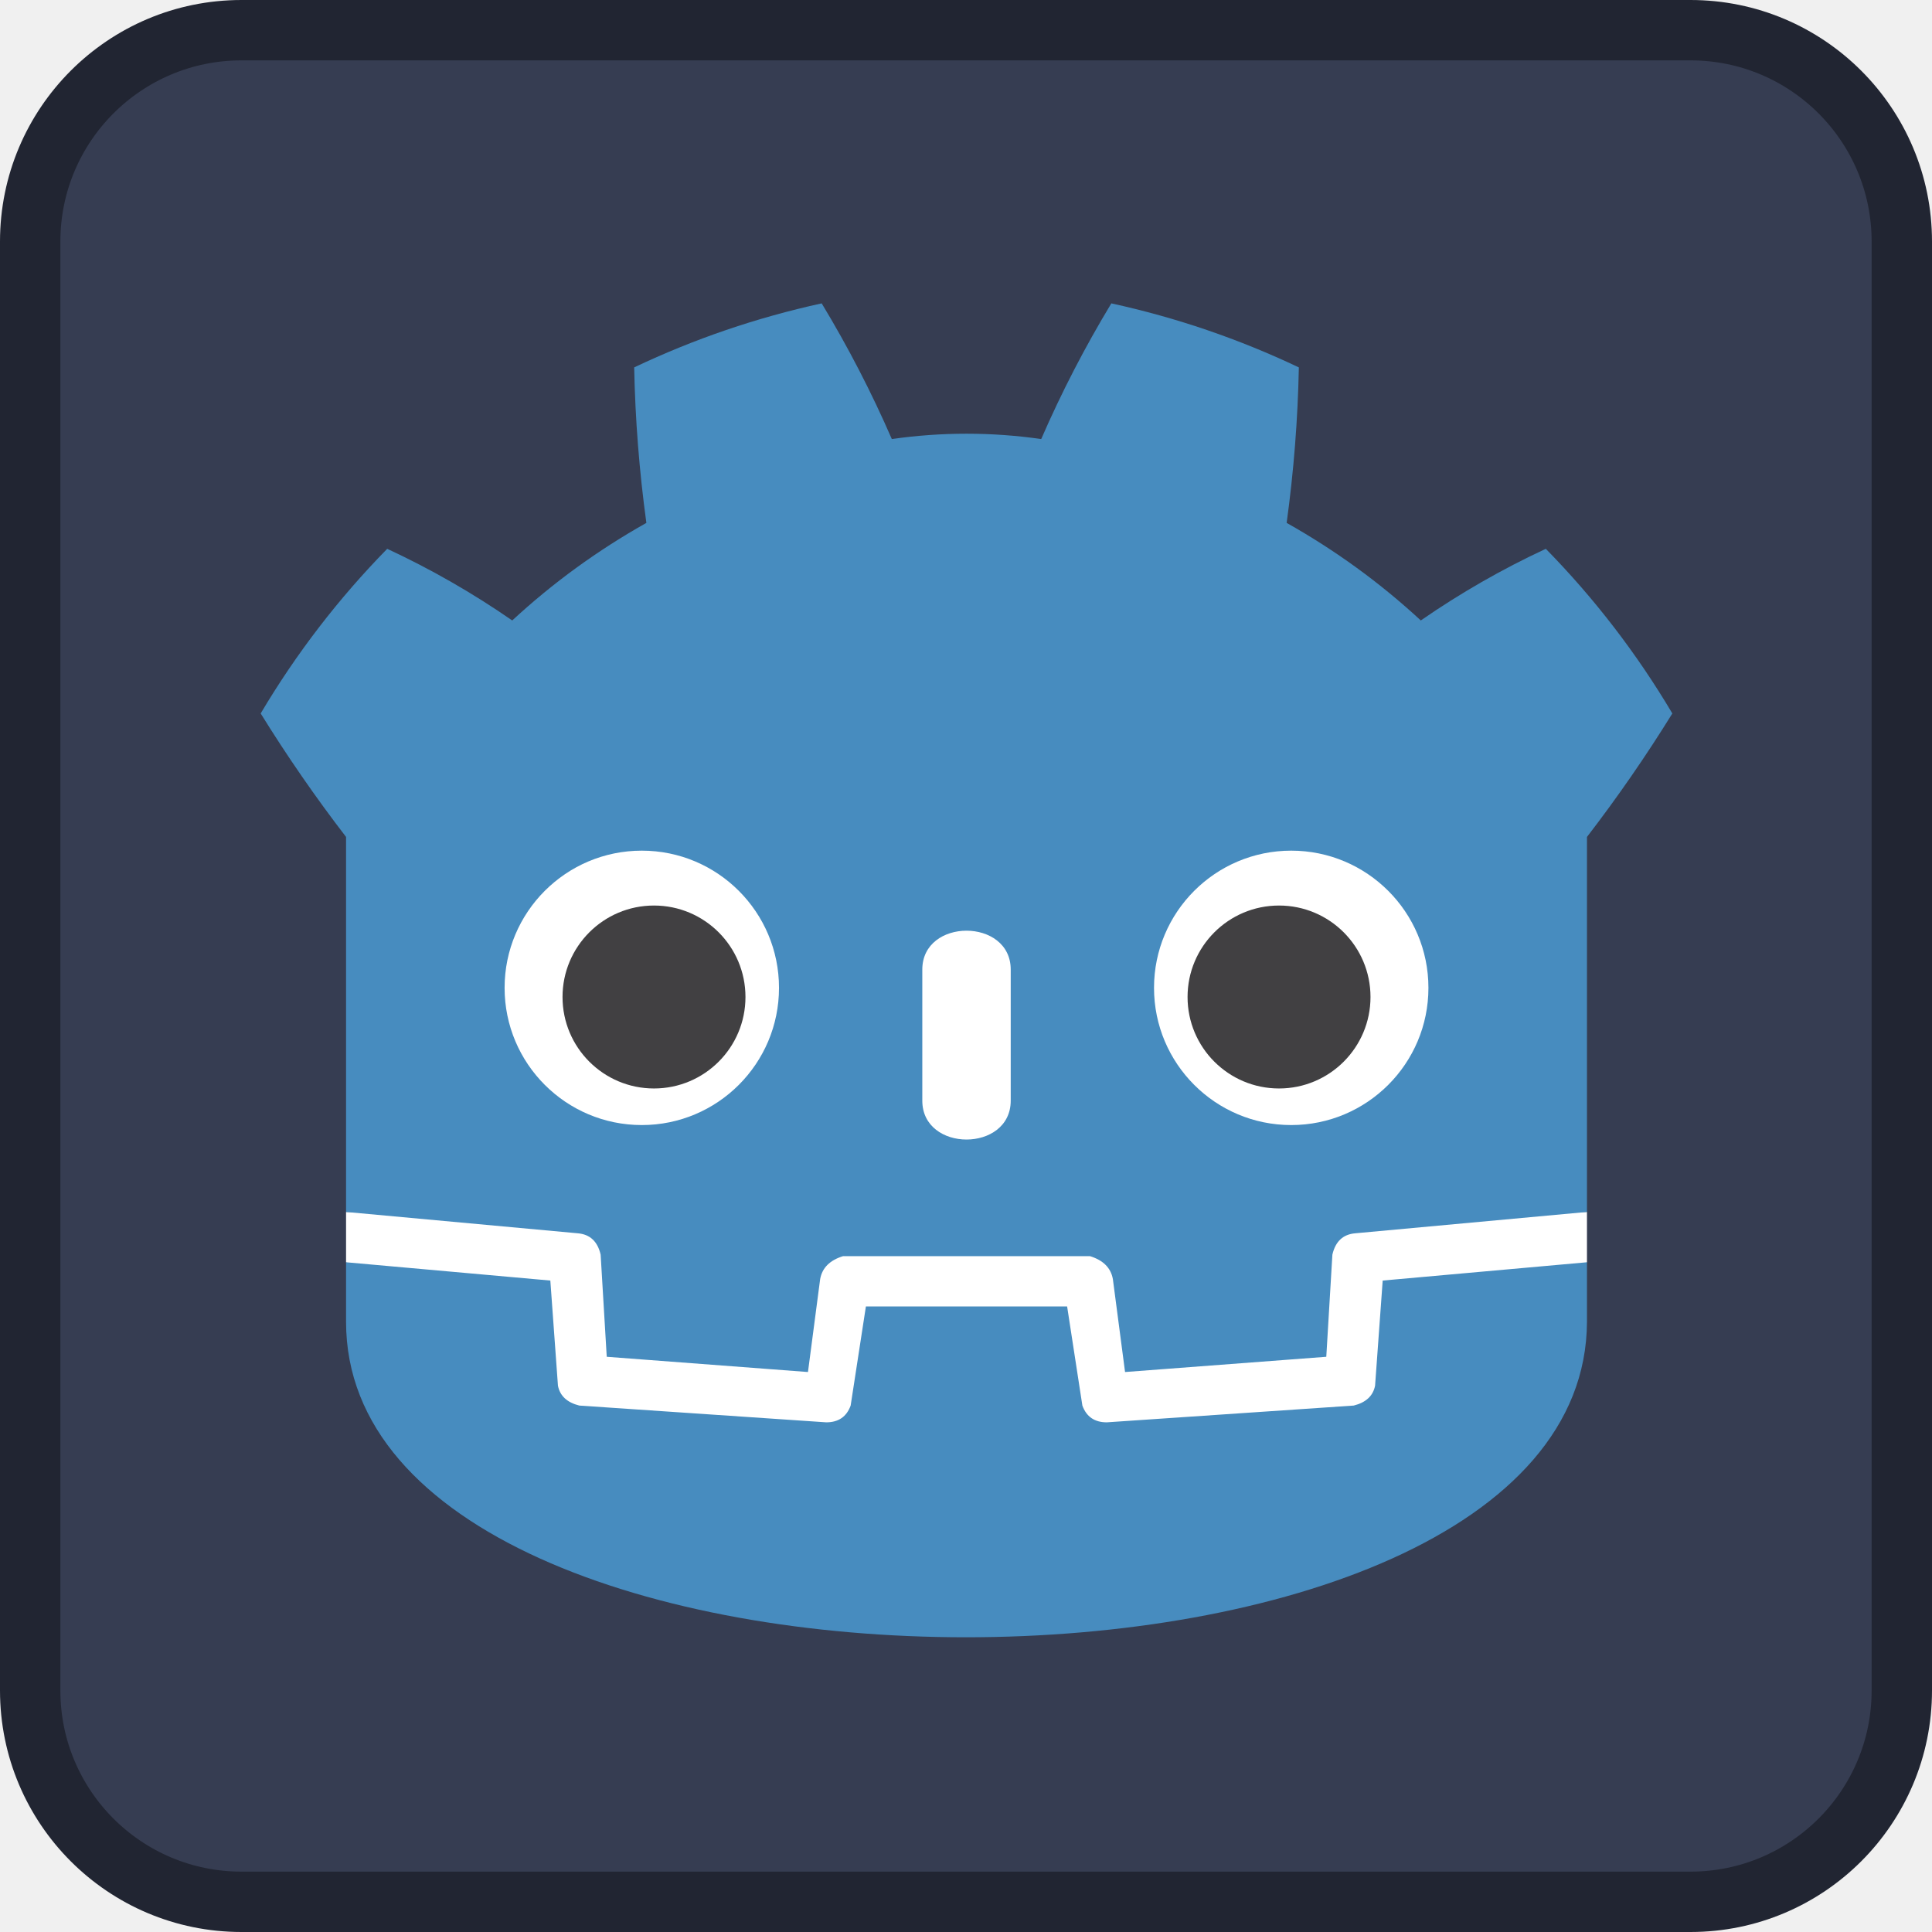
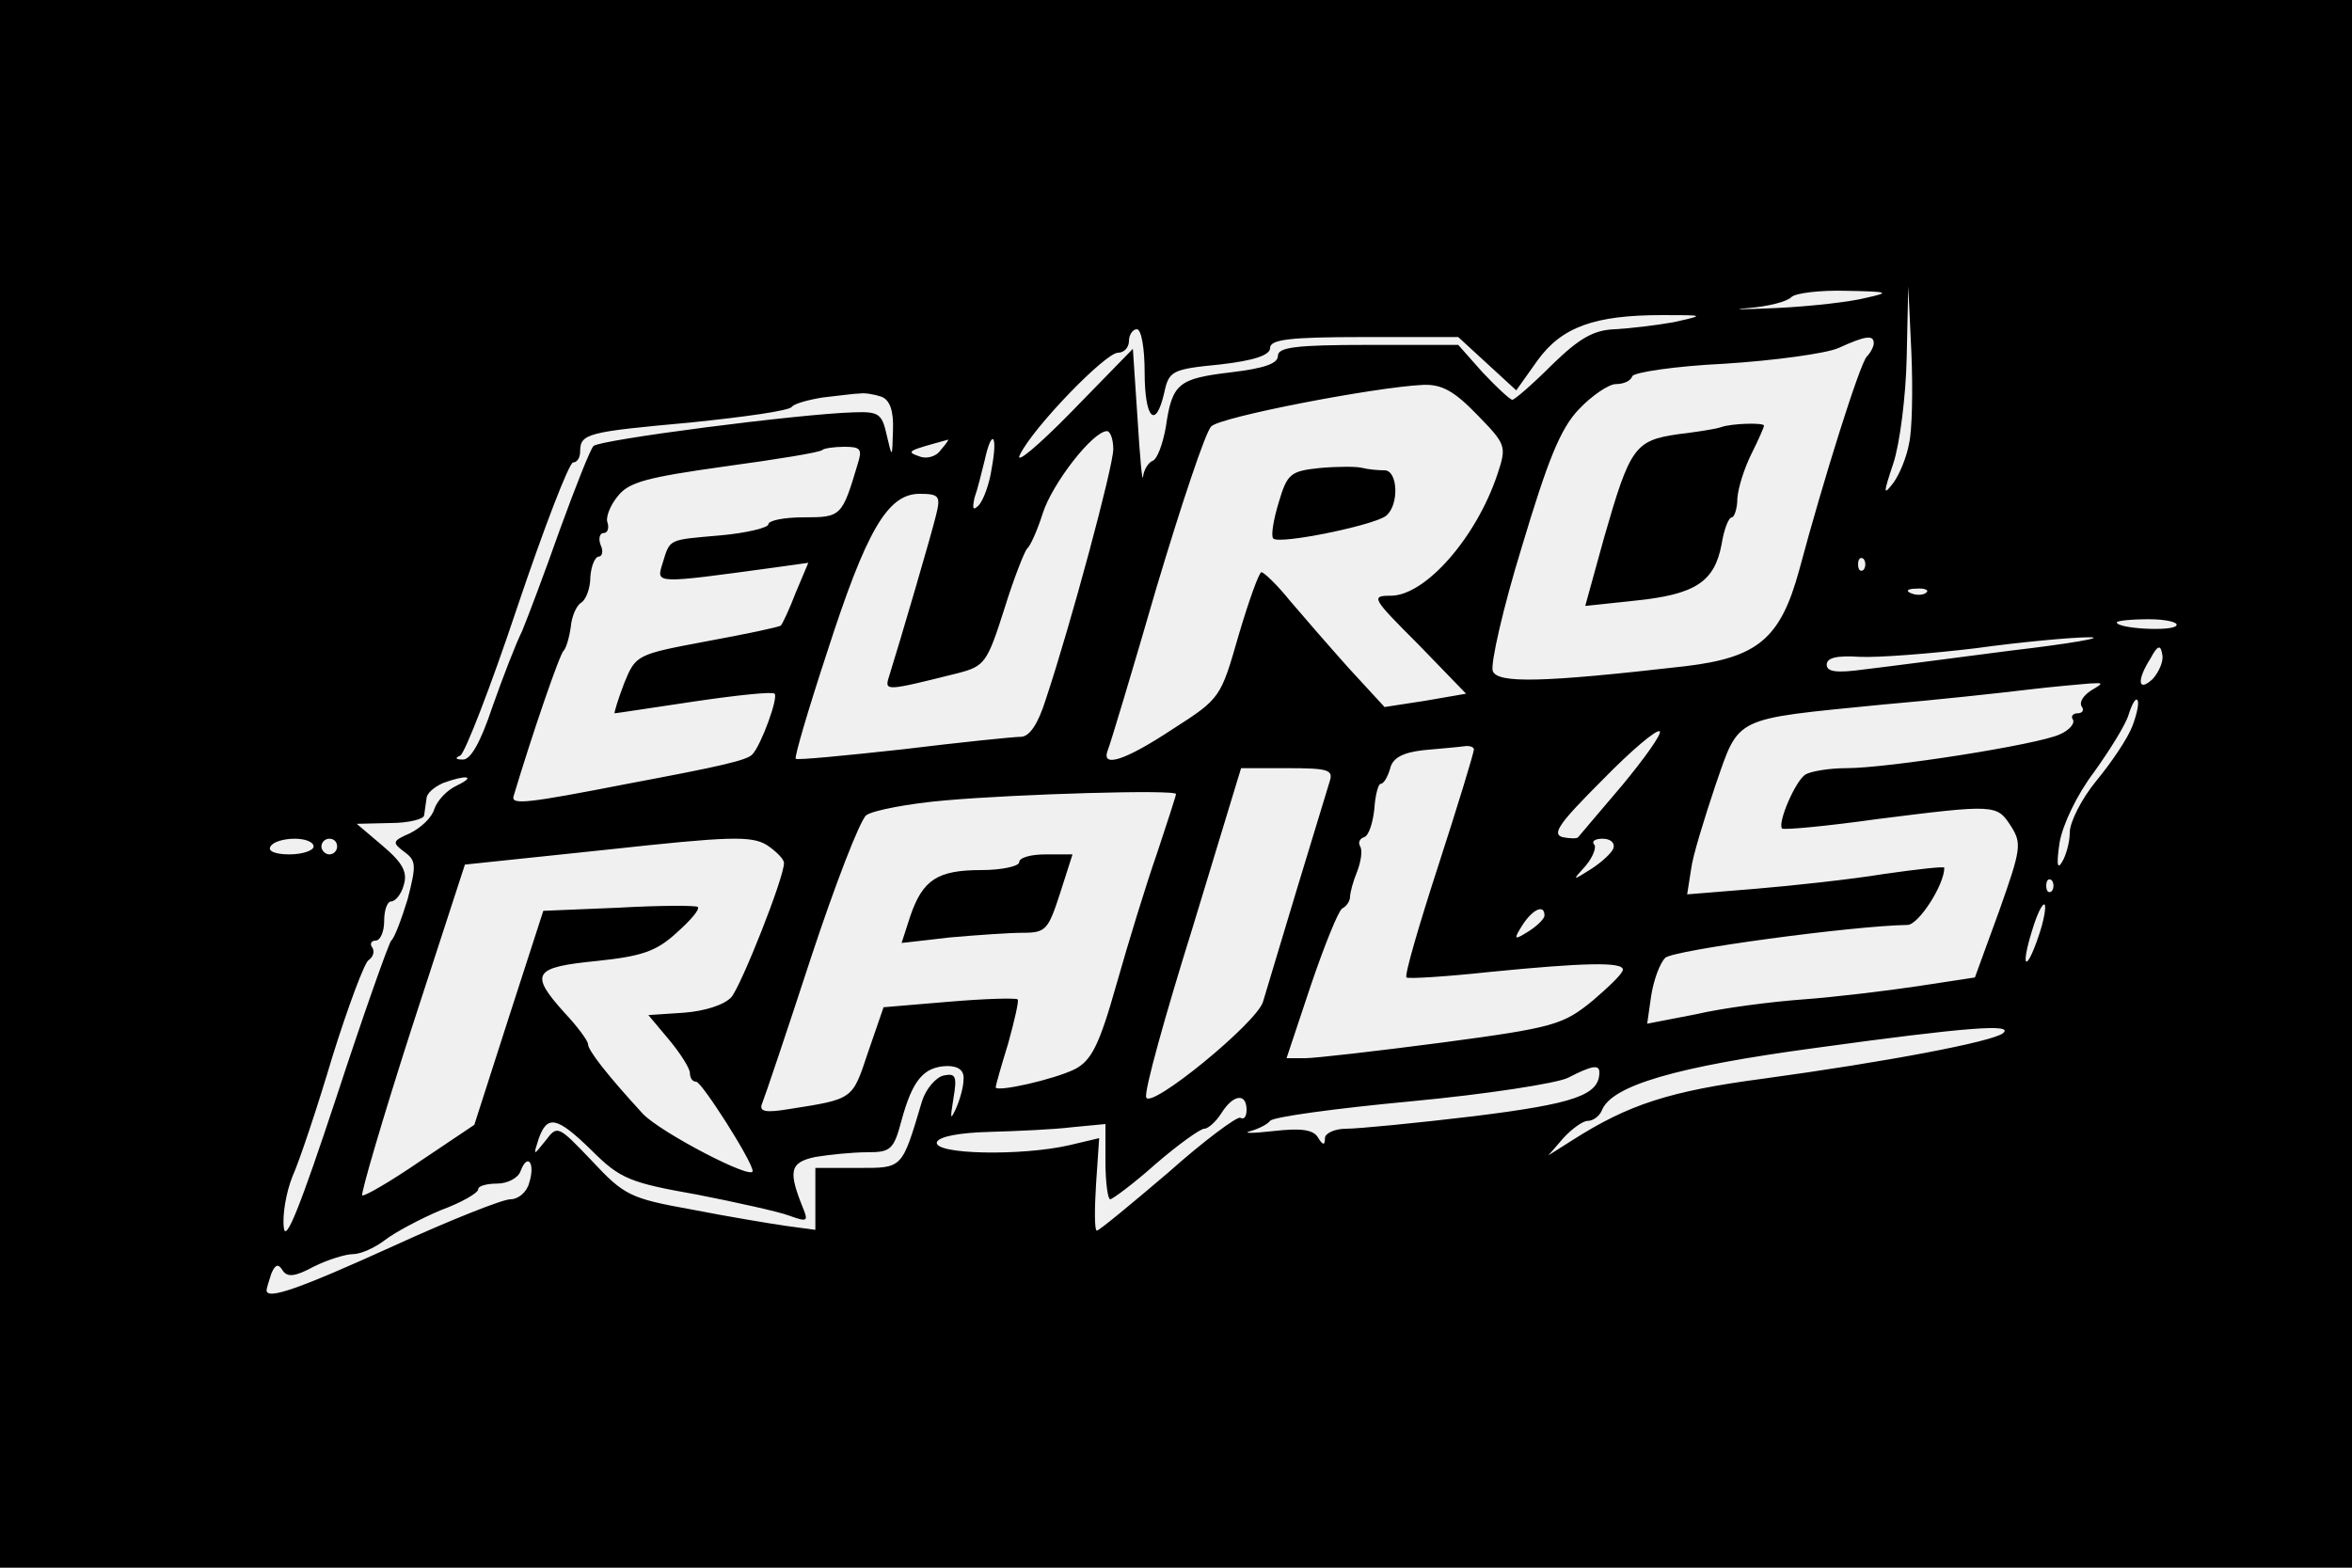
- <svg xmlns="http://www.w3.org/2000/svg" width="128" height="128">
-   <rect width="124" height="124" x="2" y="2" fill="#363d52" stroke="#212532" stroke-width="4" rx="14" />
-   <g fill="#fff" transform="translate(12.322 12.322)scale(.101)">
-     <path d="M105 673v33q407 354 814 0v-33z" />
-     <path fill="#478cbf" d="m105 673 152 14q12 1 15 14l4 67 132 10 8-61q2-11 15-15h162q13 4 15 15l8 61 132-10 4-67q3-13 15-14l152-14V427q30-39 56-81-35-59-83-108-43 20-82 47-40-37-88-64 7-51 8-102-59-28-123-42-26 43-46 89-49-7-98 0-20-46-46-89-64 14-123 42 1 51 8 102-48 27-88 64-39-27-82-47-48 49-83 108 26 42 56 81zm0 33v39c0 276 813 276 814 0v-39l-134 12-5 69q-2 10-14 13l-162 11q-12 0-16-11l-10-65H446l-10 65q-4 11-16 11l-162-11q-12-3-14-13l-5-69z" />
-     <path d="M483 600c0 34 58 34 58 0v-86c0-34-58-34-58 0z" />
-     <circle cx="725" cy="526" r="90" />
-     <circle cx="299" cy="526" r="90" />
-   </g>
-   <g fill="#414042" transform="translate(12.322 12.322)scale(.101)">
-     <circle cx="307" cy="532" r="60" />
-     <circle cx="717" cy="532" r="60" />
+ <svg xmlns="http://www.w3.org/2000/svg" version="1.0" width="300pt" height="200pt" viewBox="0 0 300 200" preserveAspectRatio="xMidYMid meet">
+   <g transform="translate(0,200) scale(0.1,-0.1)" fill="#000000" stroke="none">
+     <path d="M0 1000 l0 -1000 1500 0 1500 0 0 1000 0 1000 -1500 0 -1500 0 0 -1000z m2380 620 c-19 -5 -71 -11 -115 -13 -44 -2 -60 -2 -35 0 25 2 49 8 55 14 5 5 36 9 70 8 54 -1 57 -2 25 -9z m55 -186 c-3 -17 -12 -39 -20 -50 -13 -17 -13 -14 0 25 8 24 16 85 17 135 l2 91 4 -85 c2 -47 1 -99 -3 -116z m-300 155 c-22 -4 -56 -8 -75 -9 -27 -1 -45 -11 -80 -45 -25 -25 -48 -45 -51 -45 -3 0 -20 16 -38 35 l-31 35 -115 0 c-92 0 -115 -3 -115 -14 0 -10 -18 -16 -60 -21 -67 -8 -75 -14 -83 -70 -4 -22 -11 -41 -17 -43 -5 -2 -11 -11 -12 -20 -1 -9 -4 24 -7 73 l-6 90 -78 -80 c-43 -44 -73 -69 -66 -55 17 35 109 130 125 130 8 0 14 7 14 15 0 8 5 15 10 15 6 0 10 -25 10 -55 0 -59 14 -74 25 -26 6 28 10 30 71 36 44 5 64 12 64 21 0 11 25 14 120 14 l120 0 37 -34 37 -34 27 38 c31 43 73 58 159 58 55 0 55 0 15 -9z m255 -27 c0 -4 -4 -12 -9 -17 -9 -10 -55 -156 -86 -272 -24 -88 -53 -112 -146 -123 -183 -21 -239 -22 -245 -6 -3 9 13 80 37 158 33 110 49 151 73 176 16 17 38 32 47 32 10 0 19 4 21 10 2 5 55 13 118 16 63 4 129 13 145 20 35 16 45 17 45 6z m-506 -91 c37 -38 38 -40 26 -76 -27 -81 -92 -155 -136 -155 -26 0 -24 -3 35 -62 l61 -63 -52 -9 -52 -8 -46 50 c-25 28 -58 66 -75 86 -16 20 -33 36 -36 36 -3 0 -16 -36 -29 -80 -23 -80 -23 -81 -84 -120 -62 -41 -92 -50 -83 -27 3 7 31 100 62 207 32 107 63 200 70 206 11 12 208 50 270 53 24 1 40 -8 69 -38z m-760 23 c11 -4 16 -18 15 -43 -1 -36 -1 -36 -8 -6 -6 27 -10 30 -41 29 -71 -2 -325 -35 -333 -43 -4 -4 -23 -52 -43 -107 -19 -54 -41 -112 -48 -129 -8 -16 -25 -60 -38 -97 -15 -45 -28 -68 -38 -67 -9 0 -10 2 -3 5 6 3 39 88 73 190 34 101 66 184 71 184 5 0 9 6 9 14 0 23 9 25 141 37 68 7 126 15 129 20 3 4 21 9 40 12 19 2 40 5 47 5 6 1 18 -1 27 -4z m296 -67 c0 -22 -54 -223 -86 -319 -10 -32 -21 -48 -32 -48 -9 0 -77 -7 -151 -16 -73 -8 -135 -14 -136 -12 -2 2 16 63 40 136 50 155 77 202 118 202 25 0 27 -3 21 -27 -6 -25 -45 -158 -60 -206 -6 -19 -5 -19 87 4 35 9 38 13 60 82 12 39 26 74 29 77 4 3 13 23 20 45 12 38 64 105 82 105 4 0 8 -10 8 -23z m-220 -1 c-6 -9 -19 -12 -28 -8 -17 6 -14 7 37 21 2 1 -2 -5 -9 -13z m65 -23 c-3 -21 -11 -42 -17 -48 -7 -7 -8 -4 -5 10 4 11 9 32 13 48 9 41 17 33 9 -10z m-171 5 c-20 -67 -21 -68 -69 -68 -25 0 -45 -4 -45 -9 0 -4 -27 -11 -61 -14 -68 -6 -64 -4 -74 -36 -8 -26 -11 -26 143 -5 l43 6 -16 -38 c-8 -21 -17 -40 -19 -42 -2 -2 -45 -11 -94 -20 -90 -17 -91 -17 -106 -54 -8 -21 -13 -38 -12 -38 2 0 47 7 101 15 54 8 101 13 103 10 5 -5 -17 -65 -28 -77 -6 -8 -43 -16 -160 -38 -128 -25 -148 -27 -145 -16 24 80 59 182 64 186 3 3 7 16 9 30 1 13 7 27 13 31 6 3 12 18 12 33 1 14 6 26 11 26 4 0 6 7 2 15 -3 8 -1 15 4 15 5 0 7 6 5 13 -3 6 3 22 13 34 14 18 37 24 137 38 66 9 122 18 124 21 2 2 15 4 28 4 21 0 23 -3 17 -22z m1283 -135 c-4 -3 -7 0 -7 7 0 7 3 10 7 7 3 -4 3 -10 0 -14z m80 -29 c-3 -3 -12 -4 -19 -1 -8 3 -5 6 6 6 11 1 17 -2 13 -5z m319 -42 c-5 -8 -76 -4 -76 4 0 2 18 4 41 4 22 0 38 -4 35 -8z m-211 -32 c-77 -10 -161 -21 -187 -24 -36 -5 -48 -3 -48 6 0 9 13 12 43 10 23 -1 89 4 147 11 58 8 123 14 145 14 22 0 -23 -8 -100 -17z m181 -36 c-19 -18 -21 -2 -3 26 9 17 13 18 15 5 2 -8 -4 -22 -12 -31z m-79 -15 c-9 -6 -15 -14 -12 -20 4 -5 1 -9 -5 -9 -6 0 -9 -4 -6 -8 3 -5 -5 -14 -17 -19 -28 -13 -219 -43 -272 -43 -22 0 -45 -4 -52 -8 -13 -8 -36 -62 -30 -69 3 -2 57 3 121 12 151 19 153 19 171 -9 14 -22 13 -29 -15 -108 l-31 -85 -72 -11 c-40 -6 -106 -14 -147 -17 -41 -3 -103 -11 -137 -19 l-62 -12 5 35 c3 20 11 42 18 49 10 10 240 41 309 42 14 0 47 51 47 73 0 2 -35 -2 -77 -8 -43 -7 -117 -15 -165 -19 l-86 -7 5 32 c2 17 17 65 31 107 31 89 21 84 212 103 69 6 152 15 185 19 33 4 69 7 80 8 18 1 19 1 2 -9z m53 -45 c-6 -16 -27 -47 -46 -70 -19 -23 -34 -53 -34 -66 0 -13 -5 -30 -10 -38 -6 -10 -7 -2 -3 25 4 23 22 61 44 90 20 28 40 60 44 73 4 13 9 22 11 19 3 -2 0 -17 -6 -33z m-651 -76 c-30 -35 -55 -65 -56 -66 -1 -2 -10 -2 -20 0 -14 4 -4 18 50 72 37 38 70 66 74 63 3 -3 -19 -34 -48 -69z m-189 46 c0 -4 -20 -70 -45 -147 -25 -77 -44 -142 -41 -144 2 -2 50 1 106 7 121 12 170 13 170 3 0 -5 -18 -22 -39 -40 -37 -30 -48 -34 -191 -53 -84 -11 -163 -20 -175 -20 l-24 0 31 93 c17 50 35 95 40 98 6 3 10 10 10 15 0 5 4 20 9 32 5 13 7 27 4 32 -3 5 -1 10 5 12 6 2 11 18 13 36 1 17 5 32 8 32 4 0 9 9 12 19 3 14 16 21 43 24 22 2 45 4 52 5 6 1 12 -1 12 -4z m-184 -41 c-3 -10 -22 -72 -42 -138 -20 -66 -39 -130 -43 -143 -8 -27 -144 -138 -149 -122 -3 7 24 104 59 216 l62 204 59 0 c52 0 59 -2 54 -17z m-1113 -5 c-13 -6 -25 -19 -29 -30 -3 -11 -17 -24 -31 -31 -23 -10 -23 -12 -7 -24 15 -11 15 -17 4 -60 -8 -26 -17 -50 -21 -53 -3 -3 -35 -93 -70 -200 -46 -139 -65 -187 -67 -166 -2 16 3 45 11 65 9 20 32 89 51 153 20 64 41 120 46 123 6 4 8 11 5 16 -4 5 -1 9 4 9 6 0 11 11 11 25 0 14 4 25 9 25 5 0 13 9 16 21 5 16 -1 28 -27 50 l-33 28 43 1 c23 0 43 5 43 10 1 6 2 15 3 21 0 7 10 15 21 20 30 11 43 9 18 -3z m917 -11 c0 -2 -11 -36 -24 -75 -14 -40 -37 -115 -52 -168 -22 -78 -32 -97 -53 -108 -26 -13 -101 -30 -101 -23 0 2 7 27 16 56 8 29 14 55 12 56 -2 2 -41 1 -88 -3 l-83 -7 -20 -58 c-20 -60 -18 -59 -101 -72 -30 -5 -38 -3 -34 7 3 7 31 90 62 185 31 94 63 177 71 183 8 6 54 15 102 19 91 8 293 14 293 8z m-500 -88 c0 -19 -54 -155 -67 -171 -9 -10 -34 -18 -61 -20 l-45 -3 26 -31 c15 -18 27 -37 27 -43 0 -6 3 -11 8 -11 7 0 72 -102 72 -114 0 -12 -117 49 -140 73 -45 49 -70 81 -70 89 0 4 -13 22 -30 40 -45 50 -40 58 41 66 57 6 76 12 102 36 18 16 30 30 27 33 -3 2 -48 2 -101 -1 l-96 -4 -44 -136 -44 -137 -70 -47 c-38 -26 -71 -45 -73 -43 -2 2 26 98 63 213 l68 209 181 19 c156 17 184 18 204 6 12 -8 22 -18 22 -23z m-600 21 c0 -5 -14 -10 -31 -10 -17 0 -28 4 -24 10 3 6 17 10 31 10 13 0 24 -4 24 -10z m30 0 c0 -5 -4 -10 -10 -10 -5 0 -10 5 -10 10 0 6 5 10 10 10 6 0 10 -4 10 -10z m1628 -2 c-2 -6 -15 -18 -29 -27 -24 -15 -24 -15 -6 5 9 11 14 24 10 27 -3 4 2 7 11 7 10 0 16 -5 14 -12z m559 -55 c-4 -3 -7 0 -7 7 0 7 3 10 7 7 3 -4 3 -10 0 -14z m-17 -58 c-16 -47 -23 -40 -8 8 6 20 13 35 16 33 2 -3 -1 -21 -8 -41z m-630 27 c0 -4 -9 -13 -20 -20 -19 -12 -20 -11 -8 8 13 20 28 27 28 12z m585 -150 c-13 -11 -151 -37 -305 -58 -121 -16 -173 -33 -245 -79 l-30 -19 19 22 c11 12 25 22 31 22 7 0 15 6 18 13 12 32 94 56 272 80 196 27 254 31 240 19z m-1326 -59 c0 -10 -5 -27 -10 -38 -7 -15 -7 -12 -3 13 5 29 3 33 -12 30 -10 -2 -23 -17 -28 -33 -26 -87 -24 -85 -82 -85 l-54 0 0 -39 0 -40 -37 5 c-21 3 -75 12 -121 21 -78 14 -86 18 -127 62 -43 45 -44 46 -59 26 -16 -20 -16 -20 -9 2 11 31 23 29 68 -15 36 -36 49 -41 134 -56 51 -10 105 -22 118 -27 22 -8 24 -7 18 8 -20 49 -18 60 15 67 18 3 48 6 66 6 30 0 34 3 44 41 14 51 28 68 58 69 15 0 22 -6 21 -17z m811 9 c0 -29 -31 -40 -160 -56 -75 -9 -148 -16 -163 -16 -15 0 -27 -6 -27 -12 0 -10 -3 -9 -9 1 -6 10 -22 12 -57 8 -27 -3 -40 -3 -29 0 11 3 22 9 25 13 3 5 84 16 180 25 96 9 186 23 200 30 31 16 40 17 40 7z m-450 -48 c0 -8 -3 -13 -8 -10 -4 2 -46 -29 -92 -70 -47 -40 -88 -74 -91 -74 -3 0 -3 27 -1 59 l4 59 -38 -9 c-61 -14 -174 -12 -169 4 3 7 28 12 68 13 34 1 81 3 105 6 l42 4 0 -48 c0 -26 3 -48 6 -48 3 0 30 20 58 45 29 25 57 45 62 45 5 0 15 9 22 20 15 24 32 26 32 4z m-915 -93 c-3 -12 -14 -21 -24 -21 -10 0 -78 -27 -150 -60 -119 -54 -161 -69 -161 -56 0 2 3 12 6 21 5 12 9 13 14 5 6 -10 16 -9 40 4 18 9 41 16 50 16 10 0 28 8 41 18 13 10 45 27 71 38 27 10 48 22 48 27 0 4 11 7 24 7 13 0 27 7 30 16 9 24 19 10 11 -15z" />
+     <path d="M2195 1455 c-5 -2 -30 -6 -55 -9 -55 -8 -61 -17 -94 -132 l-24 -87 66 7 c75 8 99 24 108 72 3 19 9 34 13 34 3 0 7 11 7 24 1 14 9 39 18 57 9 18 16 34 16 36 0 4 -41 3 -55 -2z" />
+     <path d="M1684 1403 c-38 -4 -42 -7 -53 -44 -7 -23 -10 -43 -7 -46 8 -8 129 17 144 29 17 14 15 58 -2 58 -8 0 -20 1 -28 3 -7 2 -31 2 -54 0z" />
+     <path d="M1300 900 c0 -5 -22 -10 -48 -10 -56 0 -75 -12 -91 -59 l-11 -34 61 7 c34 3 76 6 94 6 29 0 32 4 47 50 l16 50 -34 0 c-19 0 -34 -4 -34 -10z" />
  </g>
</svg>
